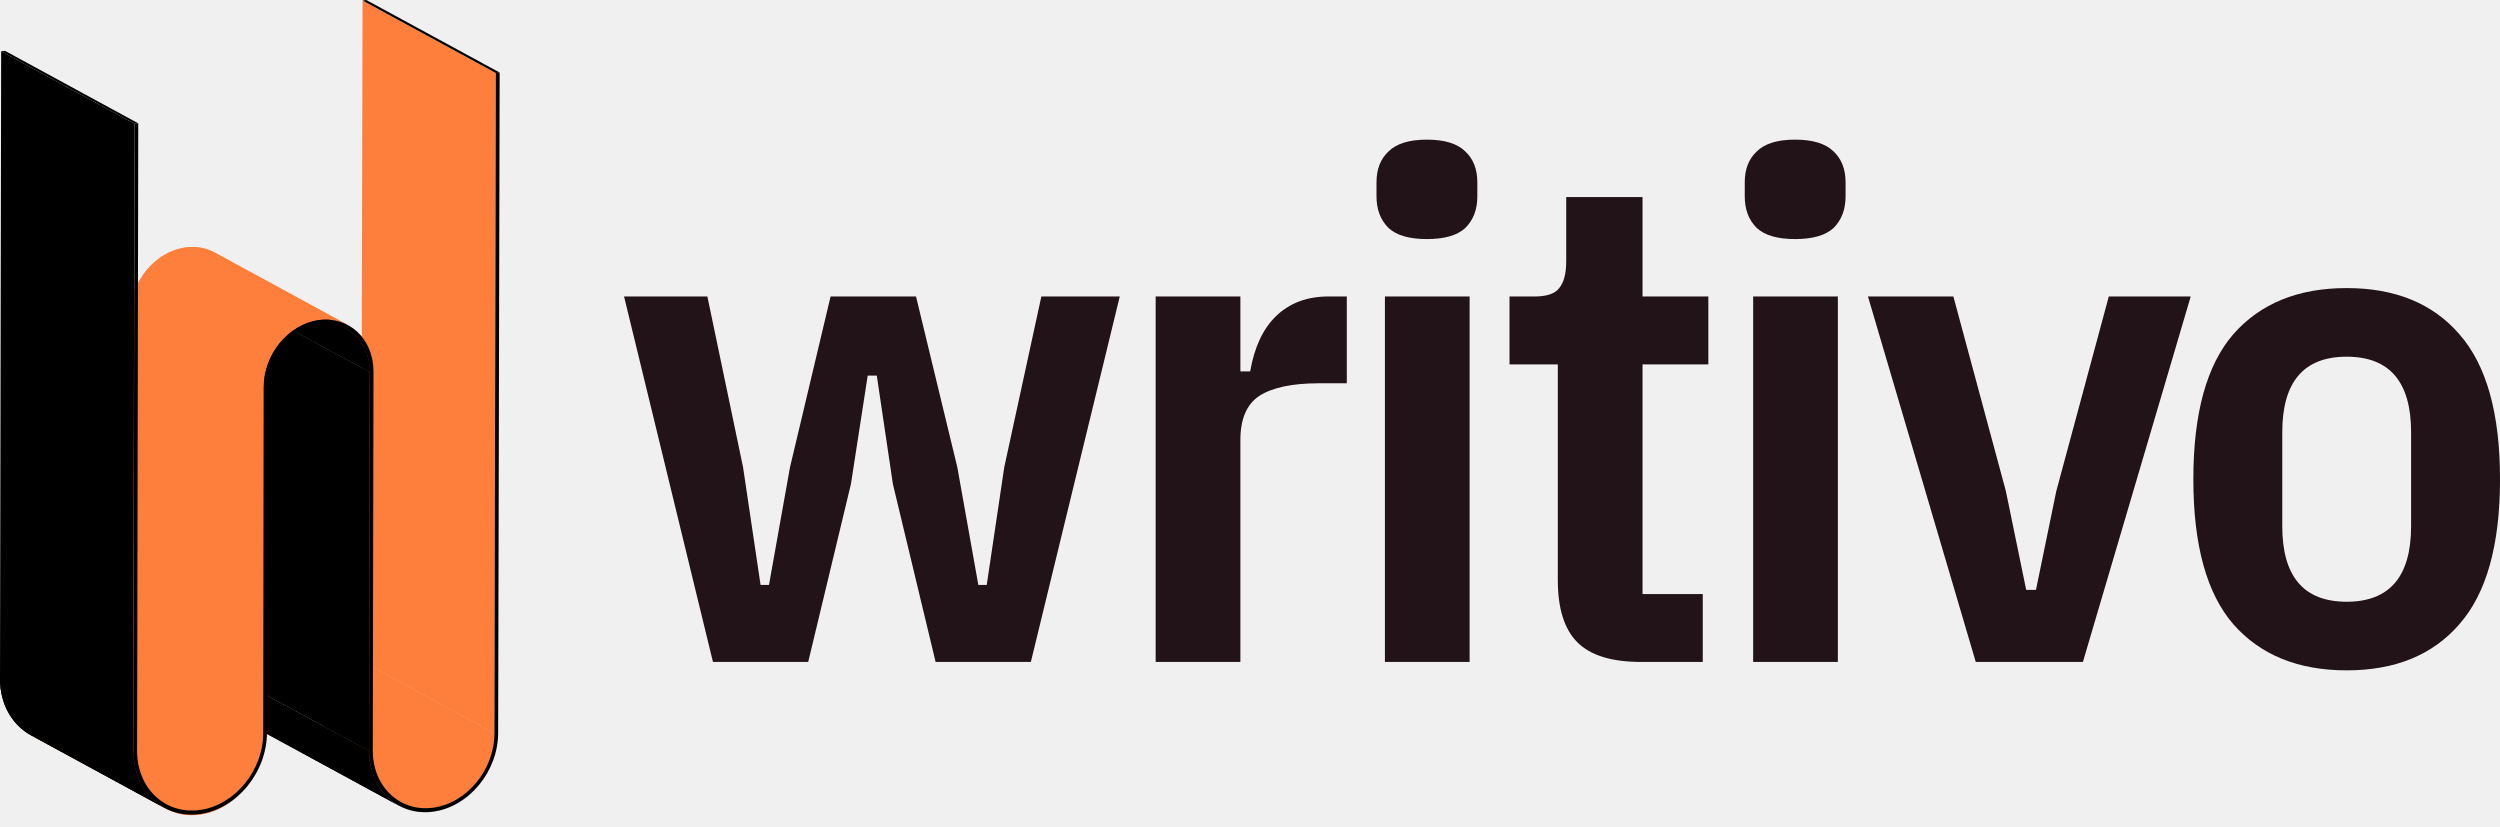
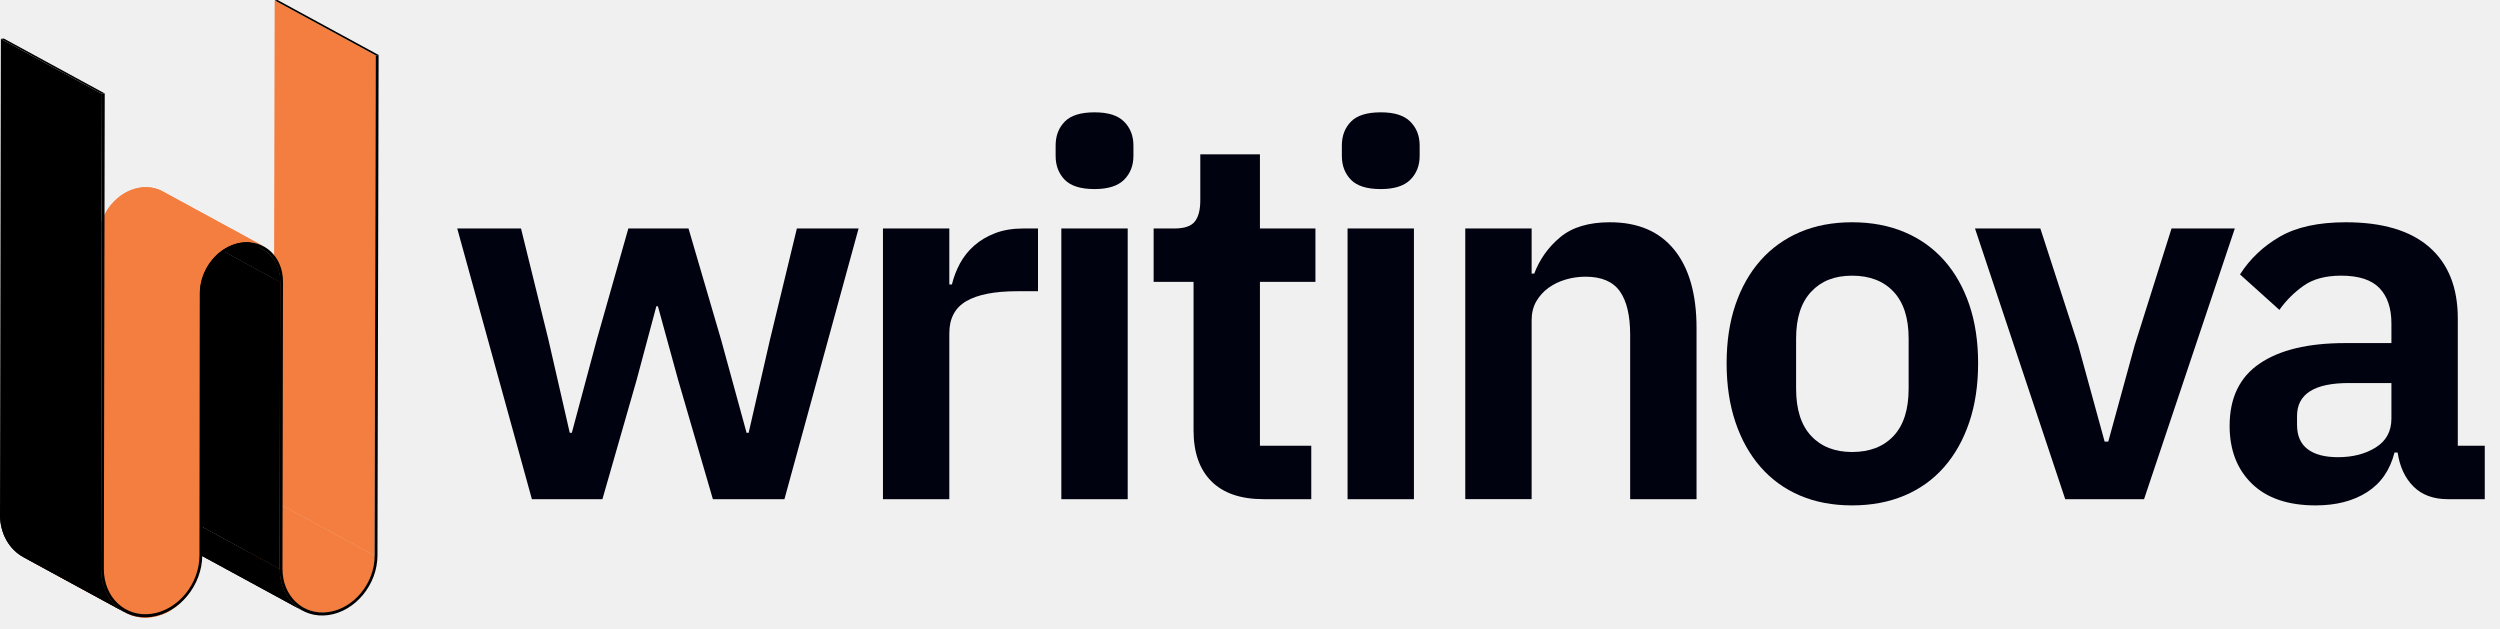
- <svg xmlns="http://www.w3.org/2000/svg" width="118" height="39" viewBox="0 0 118 39" fill="none">
-   <path d="M18.929 37.856L12.634 34.431C13.077 34.672 13.601 34.774 14.164 34.695C15.748 34.472 17.036 32.901 17.04 31.194L23.335 34.619C23.332 36.326 22.043 37.897 20.459 38.119C19.897 38.198 19.372 38.096 18.929 37.856Z" fill="#FE7F3C" />
-   <path d="M18.931 37.862L12.636 34.438C12.665 34.453 12.694 34.468 12.723 34.483L19.018 37.907C18.989 37.893 18.96 37.878 18.931 37.862Z" fill="#FE7F3C" />
-   <path d="M19.019 37.907L12.724 34.482C12.867 34.553 13.019 34.61 13.177 34.65L19.472 38.074C19.314 38.033 19.162 37.977 19.019 37.907Z" fill="#FE7F3C" />
-   <path d="M19.473 38.075L13.178 34.651C13.486 34.73 13.82 34.751 14.167 34.701C14.458 34.661 14.739 34.574 15.003 34.45L21.299 37.874C21.034 37.998 20.752 38.085 20.462 38.126C20.114 38.175 19.781 38.155 19.473 38.075H19.473Z" fill="#FE7F3C" />
-   <path d="M21.298 37.872L15.003 34.447C15.165 34.371 15.32 34.281 15.469 34.179L21.765 37.603C21.616 37.706 21.46 37.795 21.298 37.872H21.298Z" fill="#FE7F3C" />
-   <path d="M21.765 37.604L15.47 34.18C15.591 34.097 15.707 34.004 15.817 33.905L22.112 37.33C22.002 37.429 21.886 37.521 21.765 37.605V37.604Z" fill="#FE7F3C" />
-   <path d="M22.112 37.33L15.816 33.906C15.92 33.813 16.017 33.714 16.11 33.609L22.405 37.034C22.313 37.139 22.215 37.238 22.112 37.33Z" fill="#FE7F3C" />
-   <path d="M22.407 37.033L16.112 33.609C16.204 33.505 16.291 33.395 16.372 33.28L22.667 36.705C22.586 36.819 22.5 36.929 22.407 37.033V37.033Z" fill="#FE7F3C" />
-   <path d="M22.666 36.705L16.371 33.281C16.456 33.159 16.535 33.033 16.605 32.901L22.9 36.326C22.829 36.457 22.752 36.584 22.666 36.705Z" fill="#FE7F3C" />
-   <path d="M22.9 36.325L16.605 32.901C16.688 32.745 16.761 32.584 16.822 32.417L23.118 35.841C23.056 36.008 22.983 36.169 22.9 36.325Z" fill="#FE7F3C" />
-   <path d="M23.118 35.84L16.823 32.416C16.964 32.031 17.043 31.619 17.044 31.199L23.339 34.623C23.338 35.043 23.26 35.455 23.118 35.84H23.118Z" fill="#FE7F3C" />
-   <path d="M18.832 38.031L12.537 34.607C11.686 34.143 11.121 33.196 11.123 32.028L17.418 35.453C17.416 36.62 17.98 37.568 18.832 38.031Z" fill="black" />
-   <path d="M18.834 38.031L12.539 34.607C11.688 34.143 11.123 33.196 11.124 32.028L17.42 35.453C17.418 36.62 17.983 37.568 18.834 38.031Z" fill="black" />
-   <path d="M23.337 34.621L17.042 31.196L17.112 0.025L23.407 3.45L23.337 34.621Z" fill="#FE7F3C" />
-   <path d="M17.421 35.451L11.126 32.026L11.159 14.14L17.454 17.564L17.421 35.451Z" fill="black" />
-   <path d="M7.854 38.173L1.559 34.749C2.019 34.999 2.564 35.105 3.149 35.023C4.79 34.791 6.128 33.164 6.132 31.393L12.427 34.817C12.424 36.589 11.086 38.216 9.444 38.447C8.859 38.529 8.314 38.423 7.854 38.173Z" fill="#FE7F3C" />
-   <path d="M7.855 38.177L1.56 34.753C1.589 34.769 1.62 34.785 1.65 34.8L7.945 38.224C7.915 38.209 7.884 38.193 7.855 38.177Z" fill="#FE7F3C" />
-   <path d="M7.945 38.225L1.65 34.801C1.799 34.874 1.956 34.933 2.121 34.975L8.416 38.399C8.252 38.357 8.095 38.298 7.945 38.225V38.225Z" fill="#FE7F3C" />
-   <path d="M8.417 38.398L2.122 34.974C2.443 35.056 2.789 35.077 3.149 35.027C3.451 34.984 3.743 34.895 4.018 34.766L10.313 38.19C10.039 38.319 9.746 38.409 9.444 38.451C9.083 38.502 8.737 38.481 8.417 38.398Z" fill="#FE7F3C" />
-   <path d="M10.312 38.189L4.017 34.765C4.185 34.687 4.347 34.593 4.501 34.486L10.796 37.911C10.642 38.018 10.48 38.111 10.312 38.19V38.189Z" fill="#FE7F3C" />
-   <path d="M10.797 37.91L4.501 34.486C4.627 34.399 4.747 34.303 4.862 34.2L11.157 37.624C11.043 37.728 10.922 37.823 10.797 37.91Z" fill="#FE7F3C" />
-   <path d="M11.155 37.623L4.86 34.199C4.967 34.103 5.069 34 5.165 33.892L11.46 37.316C11.364 37.425 11.262 37.527 11.155 37.623V37.623Z" fill="#FE7F3C" />
-   <path d="M11.462 37.318L5.167 33.893C5.262 33.785 5.352 33.671 5.435 33.553L11.73 36.977C11.647 37.096 11.558 37.21 11.462 37.318Z" fill="#FE7F3C" />
-   <path d="M11.728 36.976L5.433 33.552C5.521 33.426 5.602 33.294 5.676 33.158L11.971 36.582C11.898 36.719 11.817 36.85 11.728 36.976Z" fill="#FE7F3C" />
-   <path d="M11.974 36.584L5.679 33.16C5.765 32.999 5.841 32.831 5.904 32.659L12.199 36.083C12.136 36.256 12.06 36.423 11.974 36.584V36.584Z" fill="#FE7F3C" />
-   <path d="M12.2 36.082L5.905 32.658C6.051 32.258 6.133 31.831 6.133 31.396L12.428 34.821C12.428 35.256 12.346 35.683 12.2 36.082Z" fill="#FE7F3C" />
-   <path d="M10.036 12.094L16.331 15.518C17.006 15.886 17.455 16.638 17.454 17.564L11.158 14.14C11.16 13.213 10.711 12.461 10.036 12.094Z" fill="black" />
-   <path d="M17.454 17.563L11.159 14.139C11.161 13.213 10.712 12.46 10.037 12.093L16.332 15.517C17.008 15.885 17.456 16.637 17.455 17.563H17.454Z" fill="black" />
-   <path d="M12.458 35.428L6.163 32.004L6.181 14.481L12.476 17.906L12.458 35.428Z" fill="#FE7F3C" />
-   <path d="M7.76 38.133L1.465 34.709C0.583 34.229 -0.003 33.247 8.06739e-06 32.038L6.295 35.462C6.293 36.671 6.878 37.652 7.76 38.132V38.133H7.76Z" fill="black" />
-   <path d="M7.76 38.131L1.465 34.707C0.583 34.227 -0.003 33.245 8.06739e-06 32.036L6.295 35.46C6.293 36.669 6.878 37.65 7.76 38.13" fill="black" />
-   <path d="M23.408 3.449L17.112 0.025L17.289 0L23.585 3.424L23.408 3.449Z" fill="black" />
-   <path d="M10.13 11.922L16.425 15.347C16.025 15.129 15.551 15.037 15.042 15.108C13.611 15.309 12.448 16.727 12.445 18.27L6.15 14.845C6.153 13.304 7.316 11.885 8.747 11.684C9.256 11.613 9.73 11.704 10.13 11.922Z" fill="#FE7F3C" />
-   <path d="M12.448 18.268L6.153 14.844C6.153 14.465 6.224 14.093 6.352 13.745L12.647 17.169C12.52 17.517 12.449 17.889 12.448 18.268V18.268Z" fill="#FE7F3C" />
-   <path d="M12.646 17.17L6.351 13.745C6.406 13.595 6.472 13.449 6.548 13.309L12.843 16.733C12.767 16.873 12.701 17.019 12.646 17.17V17.17Z" fill="#FE7F3C" />
-   <path d="M12.845 16.734L6.549 13.31C6.613 13.191 6.684 13.077 6.761 12.967L13.056 16.391C12.979 16.501 12.909 16.615 12.845 16.734Z" fill="#FE7F3C" />
-   <path d="M13.055 16.389L6.76 12.965C6.833 12.861 6.911 12.762 6.994 12.668L13.289 16.092C13.207 16.186 13.128 16.285 13.055 16.389V16.389Z" fill="#FE7F3C" />
-   <path d="M13.289 16.094L6.994 12.67C7.077 12.575 7.166 12.486 7.259 12.402L13.554 15.827C13.461 15.91 13.372 16 13.289 16.094Z" fill="#FE7F3C" />
-   <path d="M13.555 15.826L7.26 12.402C7.359 12.312 7.464 12.229 7.574 12.153L13.869 15.578C13.759 15.653 13.654 15.736 13.555 15.826Z" fill="#FE7F3C" />
-   <path d="M13.869 15.578L7.574 12.153C7.708 12.061 7.848 11.979 7.995 11.91L14.29 15.334C14.144 15.403 14.003 15.484 13.869 15.578Z" fill="#FE7F3C" />
-   <path d="M14.29 15.335L7.995 11.911C8.235 11.799 8.488 11.721 8.75 11.683C9.065 11.639 9.366 11.657 9.644 11.729L15.94 15.153C15.661 15.081 15.359 15.063 15.046 15.107C14.783 15.145 14.529 15.223 14.29 15.335H14.29Z" fill="#FE7F3C" />
-   <path d="M15.94 15.154L9.645 11.729C9.787 11.766 9.925 11.817 10.055 11.881L16.35 15.306C16.22 15.242 16.083 15.191 15.94 15.154Z" fill="#FE7F3C" />
-   <path d="M16.349 15.304L10.054 11.88C10.081 11.893 10.107 11.907 10.133 11.921L16.428 15.345C16.402 15.33 16.376 15.317 16.349 15.304Z" fill="#FE7F3C" />
-   <path d="M6.35 5.847L0.055 2.422L0.231 2.397L6.526 5.822L6.35 5.847Z" fill="black" />
-   <path d="M6.295 35.522L0 32.098L0.055 2.42L6.351 5.845L6.295 29.193V35.522Z" fill="black" />
-   <path d="M23.583 3.424L23.513 34.594C23.509 36.408 22.14 38.073 20.46 38.309C18.78 38.545 17.416 37.264 17.419 35.451L17.452 17.564C17.454 16.126 16.373 15.108 15.041 15.296C13.709 15.483 12.622 16.805 12.62 18.243L12.601 34.577C12.597 36.453 11.18 38.178 9.442 38.422C7.704 38.667 6.292 37.339 6.295 35.463L6.351 5.846L6.526 5.821L6.471 35.438C6.468 37.211 7.8 38.462 9.442 38.231C11.084 38 12.421 36.373 12.425 34.601L12.444 18.267C12.447 16.726 13.61 15.307 15.041 15.106C16.471 14.905 17.632 15.997 17.629 17.539L17.596 35.426C17.593 37.133 18.876 38.343 20.459 38.12C22.043 37.897 23.331 36.326 23.335 34.62L23.405 3.449L23.582 3.425L23.583 3.424L23.583 3.424Z" fill="black" />
-   <path d="M29.455 13.993H33.388L35.073 22.057L35.899 27.609H36.296L37.287 22.057L39.204 13.993H43.236L45.186 22.057L46.177 27.609H46.574L47.4 22.057L49.152 13.993H52.853L48.656 31.244H44.161L42.145 22.85L41.385 17.728H40.956L40.163 22.85L38.147 31.244H33.652L29.455 13.993Z" fill="#211317" />
-   <path d="M54.547 31.244V13.993H58.546V17.53H59.008C59.207 16.384 59.614 15.514 60.231 14.919C60.87 14.302 61.696 13.993 62.71 13.993H63.569V18.091H62.247C60.991 18.091 60.055 18.29 59.438 18.686C58.843 19.083 58.546 19.777 58.546 20.768V31.244H54.547Z" fill="#211317" />
-   <path d="M67.35 11.284C66.513 11.284 65.907 11.107 65.533 10.755C65.158 10.38 64.971 9.885 64.971 9.268V8.607C64.971 7.99 65.158 7.505 65.533 7.153C65.907 6.778 66.513 6.591 67.35 6.591C68.188 6.591 68.793 6.778 69.168 7.153C69.543 7.505 69.73 7.99 69.73 8.607V9.268C69.73 9.885 69.543 10.38 69.168 10.755C68.793 11.107 68.188 11.284 67.35 11.284ZM65.368 13.993H69.366V31.244H65.368V13.993Z" fill="#211317" />
-   <path d="M77.462 31.244C76.073 31.244 75.071 30.936 74.454 30.319C73.837 29.702 73.529 28.722 73.529 27.378V17.199H71.249V13.993H72.438C73.011 13.993 73.397 13.861 73.595 13.597C73.815 13.333 73.925 12.914 73.925 12.341V9.301H77.528V13.993H80.634V17.199H77.528V28.039H80.37V31.244H77.462Z" fill="#211317" />
-   <path d="M84.731 11.284C83.894 11.284 83.288 11.107 82.914 10.755C82.539 10.38 82.352 9.885 82.352 9.268V8.607C82.352 7.99 82.539 7.505 82.914 7.153C83.288 6.778 83.894 6.591 84.731 6.591C85.569 6.591 86.174 6.778 86.549 7.153C86.924 7.505 87.111 7.99 87.111 8.607V9.268C87.111 9.885 86.924 10.38 86.549 10.755C86.174 11.107 85.569 11.284 84.731 11.284ZM82.749 13.993H86.747V31.244H82.749V13.993Z" fill="#211317" />
-   <path d="M93.256 31.244L88.167 13.993H92.199L94.677 23.181L95.636 27.841H96.098L97.057 23.181L99.535 13.993H103.402L98.313 31.244H93.256Z" fill="#211317" />
-   <path d="M110.763 31.641C108.472 31.641 106.687 30.914 105.41 29.46C104.154 28.006 103.526 25.726 103.526 22.619C103.526 19.512 104.154 17.232 105.41 15.778C106.687 14.324 108.472 13.597 110.763 13.597C113.055 13.597 114.828 14.324 116.084 15.778C117.362 17.232 118.001 19.512 118.001 22.619C118.001 25.726 117.362 28.006 116.084 29.46C114.828 30.914 113.055 31.641 110.763 31.641ZM110.763 28.402C112.79 28.402 113.804 27.213 113.804 24.833V20.405C113.804 18.025 112.79 16.836 110.763 16.836C108.736 16.836 107.723 18.025 107.723 20.405V24.833C107.723 27.213 108.736 28.402 110.763 28.402Z" fill="#211317" />
+ <svg xmlns="http://www.w3.org/2000/svg" width="159" height="40" viewBox="0 0 159 40" fill="none">
+   <g clip-path="url(#clip0_1410_20357)">
+     <path d="M19.327 38.655L12.899 35.158C13.351 35.404 13.887 35.508 14.462 35.427C16.079 35.2 17.394 33.596 17.398 31.854L23.825 35.35C23.822 37.094 22.506 38.698 20.889 38.924C20.314 39.005 19.779 38.901 19.327 38.656V38.655Z" fill="#F47E3F" />
+     <path d="M19.327 38.655L12.899 35.158C12.928 35.175 12.959 35.189 12.989 35.205L19.416 38.701C19.387 38.687 19.357 38.672 19.327 38.655Z" fill="#F47E3F" />
+     <path d="M19.416 38.701L12.989 35.204C13.136 35.277 13.29 35.334 13.452 35.375L19.88 38.871C19.718 38.829 19.563 38.772 19.416 38.701Z" fill="#F47E3F" />
+     <path d="M19.879 38.873L13.452 35.376C13.767 35.457 14.107 35.478 14.462 35.428C14.759 35.386 15.046 35.297 15.316 35.171L21.743 38.667C21.473 38.794 21.185 38.883 20.89 38.924C20.534 38.974 20.194 38.953 19.879 38.873Z" fill="#F47E3F" />
+     <path d="M21.744 38.667L15.316 35.171C15.481 35.093 15.64 35.001 15.792 34.897L22.22 38.393C22.069 38.498 21.91 38.589 21.744 38.667H21.744Z" fill="#F47E3F" />
+     <path d="M22.221 38.393L15.793 34.897C15.917 34.811 16.035 34.717 16.148 34.616L22.575 38.113C22.463 38.214 22.345 38.308 22.221 38.394V38.393Z" fill="#F47E3F" />
+     <path d="M22.575 38.111L16.146 34.614C16.252 34.52 16.352 34.419 16.446 34.312L22.874 37.808C22.78 37.915 22.68 38.017 22.575 38.111Z" fill="#F47E3F" />
+     <path d="M22.875 37.808L16.447 34.311C16.541 34.205 16.63 34.093 16.712 33.976L23.14 37.472C23.058 37.589 22.969 37.701 22.875 37.807V37.808Z" fill="#F47E3F" />
+     <path d="M23.139 37.473L16.711 33.977C16.798 33.852 16.879 33.723 16.95 33.589L23.379 37.085C23.306 37.219 23.226 37.349 23.14 37.473H23.139Z" fill="#F47E3F" />
+     <path d="M23.378 37.086L16.951 33.589C17.036 33.431 17.11 33.265 17.173 33.095L23.601 36.591C23.539 36.762 23.464 36.926 23.378 37.086Z" fill="#F47E3F" />
+     <path d="M23.601 36.592L17.172 33.095C17.317 32.702 17.397 32.282 17.398 31.852L23.826 35.349C23.826 35.778 23.745 36.198 23.6 36.592H23.601Z" fill="#F47E3F" />
+     <path d="M19.23 38.831L12.802 35.335C11.932 34.861 11.356 33.895 11.357 32.702L17.785 36.199C17.783 37.39 18.36 38.358 19.229 38.831H19.23Z" fill="black" />
+     <path d="M19.23 38.831L12.802 35.335C11.933 34.861 11.356 33.895 11.357 32.702L17.785 36.199C17.783 37.39 18.36 38.358 19.229 38.831H19.23Z" fill="black" />
+     <path d="M23.826 35.349L17.398 31.851L17.47 0.024L23.898 3.522L23.826 35.349V35.349Z" fill="#F47E3F" />
+     <path d="M17.786 36.197L11.358 32.7L11.392 14.437L17.82 17.933L17.786 36.197Z" fill="black" />
+     <path d="M8.018 38.978L1.59 35.481C2.06 35.737 2.617 35.844 3.213 35.761C4.89 35.525 6.256 33.864 6.26 32.055L12.687 35.551C12.684 37.361 11.318 39.023 9.641 39.258C9.044 39.342 8.487 39.234 8.018 38.979V38.978Z" fill="#F47E3F" />
+     <path d="M8.018 38.979L1.59 35.482C1.621 35.499 1.652 35.515 1.683 35.531L8.111 39.027C8.08 39.011 8.048 38.996 8.018 38.979Z" fill="#F47E3F" />
+     <path d="M8.11 39.026L1.683 35.529C1.835 35.604 1.995 35.664 2.163 35.707L8.591 39.203C8.423 39.161 8.263 39.1 8.11 39.026Z" fill="#F47E3F" />
+     <path d="M8.591 39.204L2.164 35.708C2.491 35.792 2.844 35.813 3.212 35.762C3.52 35.719 3.819 35.627 4.099 35.495L10.527 38.992C10.247 39.124 9.948 39.215 9.64 39.258C9.271 39.31 8.918 39.288 8.591 39.204V39.204Z" fill="#F47E3F" />
+     <path d="M10.528 38.991L4.1 35.494C4.271 35.414 4.437 35.318 4.594 35.21L11.021 38.706C10.864 38.816 10.699 38.911 10.528 38.992V38.991Z" fill="#F47E3F" />
+     <path d="M11.022 38.707L4.595 35.211C4.723 35.122 4.846 35.025 4.963 34.919L11.391 38.416C11.274 38.521 11.15 38.619 11.022 38.707Z" fill="#F47E3F" />
+     <path d="M11.39 38.414L4.962 34.918C5.071 34.82 5.175 34.715 5.273 34.605L11.701 38.101C11.603 38.212 11.499 38.317 11.39 38.415V38.414Z" fill="#F47E3F" />
+     <path d="M11.702 38.101L5.274 34.605C5.371 34.495 5.463 34.378 5.548 34.257L11.976 37.753C11.89 37.875 11.8 37.991 11.702 38.101Z" fill="#F47E3F" />
+     <path d="M11.975 37.754L5.547 34.257C5.637 34.128 5.72 33.994 5.795 33.855L12.223 37.352C12.149 37.492 12.065 37.626 11.975 37.754Z" fill="#F47E3F" />
+     <path d="M12.223 37.351L5.795 33.855C5.883 33.691 5.961 33.519 6.026 33.343L12.453 36.839C12.388 37.015 12.311 37.187 12.223 37.35V37.351Z" fill="#F47E3F" />
+     <path d="M12.454 36.839L6.026 33.343C6.176 32.935 6.259 32.499 6.26 32.055L12.688 35.551C12.688 35.996 12.604 36.431 12.454 36.839Z" fill="#F47E3F" />
+     <path d="M10.246 12.35L16.674 15.846C17.364 16.222 17.822 16.99 17.82 17.935L11.392 14.438C11.394 13.492 10.936 12.724 10.246 12.35H10.246Z" fill="black" />
+     <path d="M17.82 17.934L11.392 14.438C11.394 13.492 10.936 12.723 10.246 12.349L16.673 15.845C17.363 16.221 17.822 16.989 17.82 17.934Z" fill="black" />
+     <path d="M12.719 36.175L6.291 32.679L6.31 14.787L12.738 18.284L12.719 36.175Z" fill="#F47E3F" />
+     <path d="M7.923 38.936L1.496 35.44C0.595 34.95 -0.003 33.948 9.16368e-06 32.713L6.428 36.209C6.425 37.444 7.023 38.445 7.923 38.935V38.936Z" fill="black" />
+     <path d="M7.923 38.936L1.496 35.44C0.595 34.949 -0.003 33.947 9.16368e-06 32.713L6.428 36.209C6.425 37.444 7.023 38.445 7.923 38.935" fill="black" />
+     <path d="M23.899 3.522L17.471 0.025L17.651 0L24.08 3.497L23.899 3.522Z" fill="black" />
+     <path d="M10.343 12.172L16.771 15.669C16.363 15.446 15.878 15.353 15.358 15.426C13.898 15.631 12.71 17.079 12.707 18.654L6.279 15.158C6.283 13.584 7.47 12.135 8.931 11.929C9.45 11.857 9.935 11.95 10.343 12.172Z" fill="#F47E3F" />
+     <path d="M12.707 18.653L6.279 15.156C6.279 14.769 6.351 14.39 6.482 14.034L12.91 17.531C12.779 17.886 12.707 18.265 12.707 18.653Z" fill="#F47E3F" />
+     <path d="M12.91 17.532L6.482 14.035C6.538 13.881 6.606 13.732 6.683 13.589L13.111 17.085C13.034 17.229 12.966 17.378 12.91 17.532Z" fill="#F47E3F" />
+     <path d="M13.111 17.085L6.683 13.588C6.748 13.467 6.821 13.35 6.899 13.238L13.327 16.735C13.248 16.847 13.176 16.964 13.111 17.085Z" fill="#F47E3F" />
+     <path d="M13.327 16.735L6.899 13.239C6.973 13.133 7.053 13.032 7.138 12.935L13.566 16.432C13.481 16.528 13.401 16.629 13.327 16.735Z" fill="#F47E3F" />
+     <path d="M13.565 16.433L7.138 12.937C7.223 12.84 7.314 12.748 7.409 12.663L13.836 16.16C13.741 16.245 13.651 16.337 13.565 16.433Z" fill="#F47E3F" />
+     <path d="M13.836 16.159L7.408 12.662C7.51 12.57 7.617 12.486 7.728 12.408L14.156 15.905C14.044 15.982 13.937 16.067 13.836 16.159Z" fill="#F47E3F" />
+     <path d="M14.157 15.905L7.729 12.409C7.866 12.315 8.009 12.231 8.159 12.16L14.587 15.657C14.437 15.726 14.294 15.81 14.157 15.905Z" fill="#F47E3F" />
+     <path d="M14.587 15.658L8.159 12.161C8.404 12.047 8.663 11.967 8.93 11.929C9.251 11.883 9.559 11.902 9.843 11.976L16.271 15.472C15.986 15.398 15.678 15.38 15.358 15.425C15.09 15.463 14.831 15.543 14.587 15.658Z" fill="#F47E3F" />
+     <path d="M16.27 15.472L9.843 11.976C9.988 12.013 10.129 12.065 10.262 12.131L16.69 15.627C16.557 15.562 16.417 15.51 16.27 15.472Z" fill="#F47E3F" />
+     <path d="M16.689 15.626L10.261 12.13C10.289 12.143 10.315 12.158 10.342 12.172L16.77 15.668C16.743 15.653 16.716 15.64 16.689 15.627V15.626Z" fill="#F47E3F" />
+     <path d="M6.485 5.97L0.057 2.473L0.237 2.448L6.664 5.945L6.485 5.971V5.97Z" fill="black" />
+     <path d="M6.428 36.273L0 32.775L0.056 2.473L6.484 5.97L6.428 29.81V36.273Z" fill="black" />
+     <path d="M24.079 3.497L24.007 35.325C24.004 37.176 22.605 38.877 20.89 39.118C19.175 39.359 17.782 38.05 17.785 36.199L17.818 17.935C17.82 16.467 16.716 15.427 15.356 15.619C13.995 15.81 12.886 17.161 12.884 18.628L12.865 35.306C12.861 37.221 11.414 38.983 9.639 39.233C7.864 39.482 6.423 38.127 6.426 36.211L6.482 5.971L6.661 5.945L6.605 36.186C6.602 37.996 7.963 39.273 9.639 39.038C11.316 38.802 12.681 37.141 12.685 35.331L12.704 18.654C12.708 17.08 13.895 15.631 15.356 15.425C16.816 15.22 18.001 16.335 17.998 17.91L17.965 36.174C17.961 37.917 19.272 39.152 20.888 38.925C22.505 38.698 23.821 37.094 23.824 35.351L23.896 3.523L24.077 3.498H24.078V3.498L24.079 3.497Z" fill="black" />
+     <path d="M29.08 14.531H33.136L34.884 21.622L36.236 27.526H36.368L37.951 21.622L39.963 14.531H43.789L45.866 21.622L47.482 27.526H47.614L48.966 21.622L50.681 14.531H54.606L49.89 31.747H45.339L43.129 24.162L41.843 19.479H41.744L40.49 24.162L38.314 31.747H33.828L29.08 14.531Z" fill="#01020F" />
+     <path d="M56.156 31.747V14.531H60.377V18.093H60.542C60.652 17.631 60.822 17.186 61.053 16.757C61.284 16.329 61.586 15.949 61.96 15.62C62.334 15.29 62.779 15.026 63.296 14.828C63.812 14.63 64.412 14.531 65.093 14.531H66.017V18.522H64.697C63.268 18.522 62.191 18.731 61.465 19.149C60.74 19.567 60.377 20.248 60.377 21.193V31.747H56.155H56.156Z" fill="#01020F" />
+     <path d="M69.612 12.025C68.732 12.025 68.1 11.827 67.715 11.431C67.33 11.035 67.138 10.53 67.138 9.914V9.255C67.138 8.639 67.33 8.133 67.715 7.737C68.1 7.341 68.732 7.144 69.612 7.144C70.491 7.144 71.096 7.341 71.492 7.737C71.888 8.133 72.086 8.639 72.086 9.255V9.914C72.086 10.53 71.888 11.035 71.492 11.431C71.096 11.827 70.469 12.025 69.612 12.025ZM67.501 14.531H71.722V31.747H67.501V14.531Z" fill="#01020F" />
+     <path d="M80.362 31.747C78.911 31.747 77.806 31.369 77.048 30.613C76.289 29.856 75.91 28.776 75.91 27.371V17.928H73.371V14.531H74.69C75.327 14.531 75.762 14.383 75.993 14.086C76.224 13.79 76.339 13.344 76.339 12.751V9.815H80.132V14.531H83.661V17.928H80.132V28.35H83.397V31.747H80.363L80.362 31.747Z" fill="#01020F" />
+     <path d="M87.816 12.025C86.936 12.025 86.304 11.827 85.919 11.431C85.534 11.035 85.342 10.53 85.342 9.914V9.255C85.342 8.639 85.534 8.133 85.919 7.737C86.304 7.341 86.936 7.144 87.816 7.144C88.695 7.144 89.3 7.341 89.696 7.737C90.092 8.133 90.29 8.639 90.29 9.255V9.914C90.29 10.53 90.092 11.035 89.696 11.431C89.3 11.827 88.673 12.025 87.816 12.025ZM85.705 14.531H89.926V31.747H85.705V14.531Z" fill="#01020F" />
+     <path d="M93.191 31.747V14.532H97.412V17.401H97.577C97.929 16.478 98.484 15.702 99.243 15.076C100.001 14.449 101.051 14.136 102.393 14.136C104.174 14.136 105.537 14.719 106.482 15.884C107.427 17.049 107.9 18.709 107.9 20.863V31.747H103.678V21.292C103.678 20.061 103.458 19.138 103.019 18.522C102.579 17.906 101.853 17.598 100.842 17.598C100.402 17.598 99.979 17.659 99.572 17.78C99.165 17.901 98.802 18.076 98.484 18.307C98.165 18.538 97.906 18.824 97.709 19.165C97.511 19.506 97.412 19.907 97.412 20.368V31.746H93.191V31.747Z" fill="#01020F" />
+     <path d="M117.794 32.143C116.562 32.143 115.458 31.934 114.48 31.517C113.501 31.099 112.666 30.494 111.973 29.703C111.281 28.911 110.748 27.96 110.374 26.85C110 25.74 109.813 24.492 109.813 23.107C109.813 21.722 110 20.48 110.374 19.38C110.748 18.281 111.281 17.341 111.973 16.56C112.666 15.779 113.501 15.18 114.48 14.762C115.458 14.345 116.562 14.136 117.794 14.136C119.026 14.136 120.136 14.345 121.125 14.762C122.115 15.18 122.955 15.78 123.648 16.56C124.341 17.341 124.873 18.281 125.247 19.38C125.621 20.48 125.808 21.722 125.808 23.107C125.808 24.492 125.621 25.74 125.247 26.85C124.873 27.96 124.341 28.911 123.648 29.703C122.955 30.495 122.114 31.099 121.125 31.517C120.136 31.934 119.026 32.143 117.794 32.143ZM117.794 28.747C118.915 28.747 119.795 28.406 120.433 27.724C121.07 27.043 121.389 26.042 121.389 24.723V21.524C121.389 20.227 121.07 19.237 120.433 18.556C119.795 17.874 118.915 17.533 117.794 17.533C116.673 17.533 115.826 17.874 115.189 18.556C114.551 19.237 114.232 20.227 114.232 21.524V24.723C114.232 26.042 114.551 27.042 115.189 27.724C115.826 28.406 116.694 28.747 117.794 28.747Z" fill="#01020F" />
+     <path d="M131.348 31.747L125.61 14.531H129.766L132.173 21.952L133.855 28.086H134.086L135.768 21.952L138.11 14.531H142.134L136.362 31.747H131.349H131.348Z" fill="#01020F" />
+     <path d="M155.689 31.748C154.765 31.748 154.034 31.479 153.495 30.94C152.957 30.401 152.621 29.681 152.489 28.779H152.291C152.005 29.901 151.422 30.742 150.543 31.302C149.664 31.863 148.575 32.143 147.278 32.143C145.519 32.143 144.167 31.683 143.222 30.763C142.276 29.843 141.804 28.615 141.804 27.08C141.804 25.305 142.441 23.985 143.717 23.119C144.992 22.253 146.806 21.82 149.159 21.82H152.094V20.567C152.094 19.6 151.841 18.852 151.336 18.324C150.83 17.797 150.016 17.532 148.895 17.532C147.905 17.532 147.108 17.747 146.504 18.176C145.899 18.605 145.388 19.116 144.97 19.709L142.464 17.453C143.101 16.459 143.948 15.656 145.004 15.048C146.059 14.44 147.455 14.136 149.192 14.136C151.523 14.136 153.292 14.662 154.502 15.715C155.711 16.769 156.316 18.282 156.316 20.255V28.35H158.031V31.747H155.689L155.689 31.748ZM148.697 29.077C149.641 29.077 150.445 28.869 151.104 28.454C151.764 28.04 152.094 27.428 152.094 26.62V24.361H149.39C147.191 24.361 146.091 25.059 146.091 26.457V27.013C146.091 27.712 146.317 28.231 146.768 28.569C147.218 28.908 147.861 29.077 148.697 29.077H148.697Z" fill="#01020F" />
+   </g>
+   <defs>
+     <clipPath id="clip0_1410_20357">
+       <rect width="158.031" height="39.286" fill="white" />
+     </clipPath>
+   </defs>
</svg>
